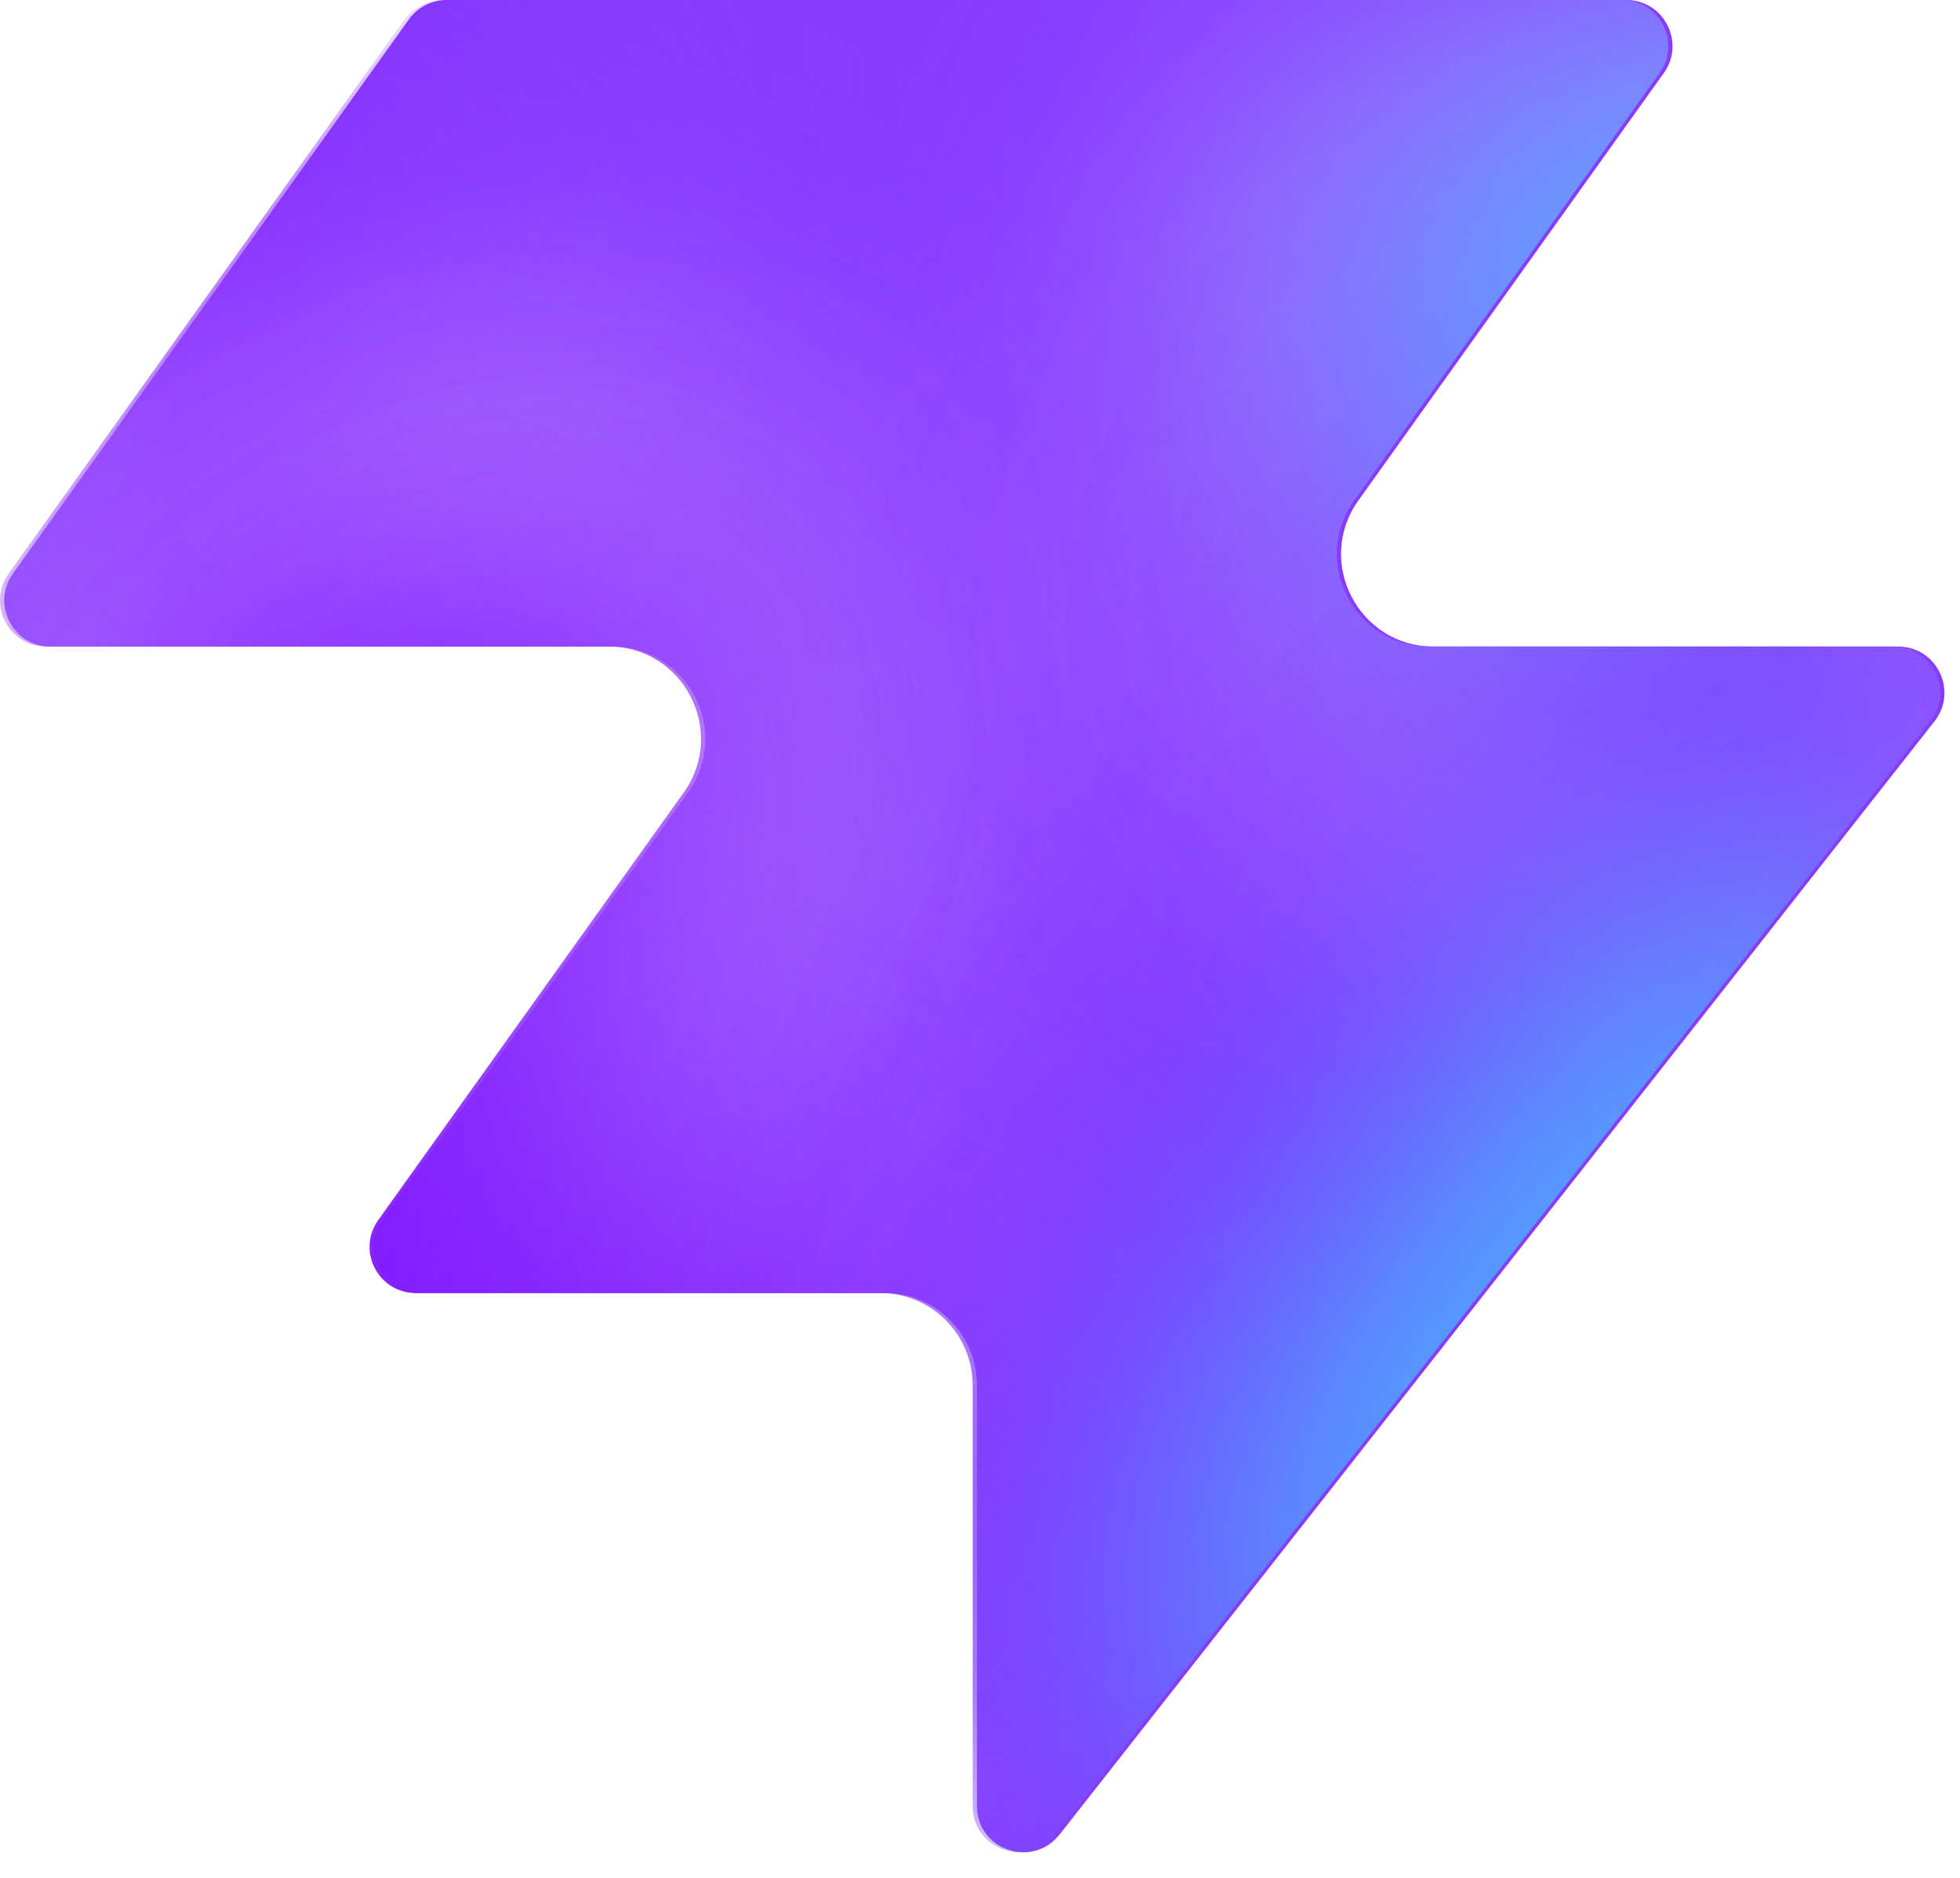
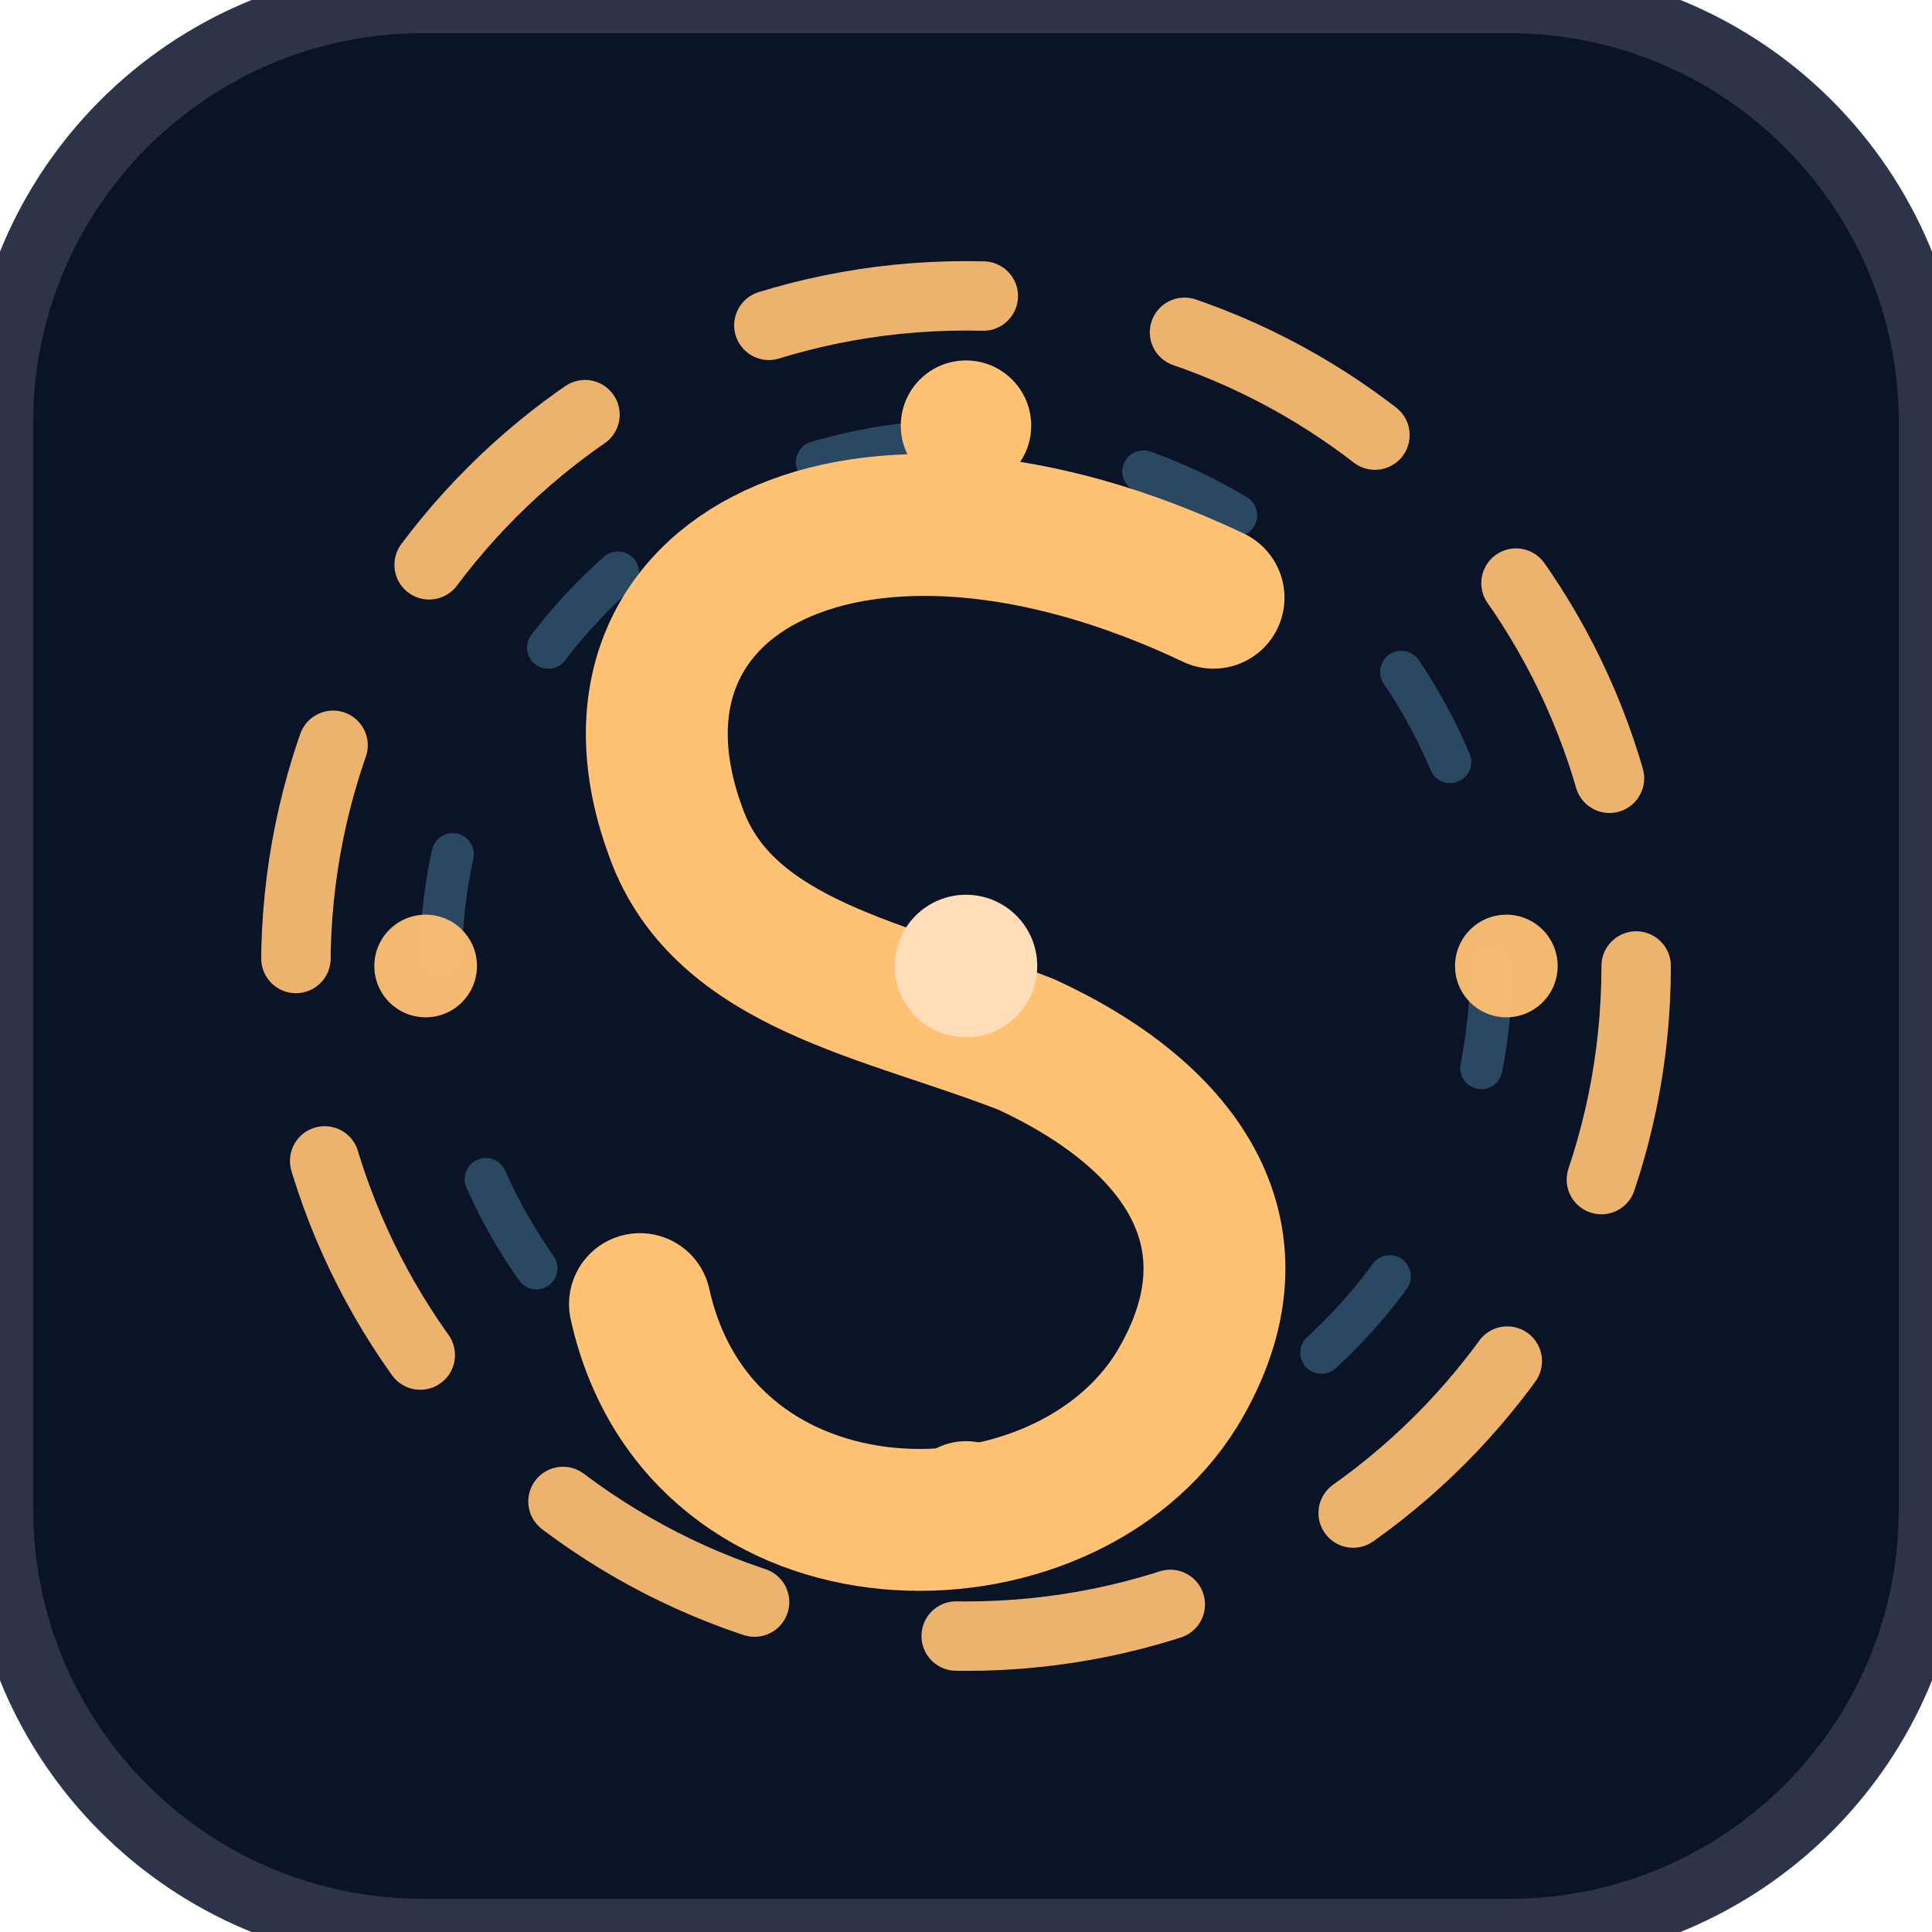
- <svg xmlns="http://www.w3.org/2000/svg" width="48" height="46" fill="none" viewBox="0 0 48 46">
-   <path fill="#863bff" d="M25.946 44.938c-.664.845-2.021.375-2.021-.698V33.937a2.26 2.26 0 0 0-2.262-2.262H10.287c-.92 0-1.456-1.04-.92-1.788l7.48-10.471c1.07-1.497 0-3.578-1.842-3.578H1.237c-.92 0-1.456-1.04-.92-1.788L10.013.474c.214-.297.556-.474.92-.474h28.894c.92 0 1.456 1.04.92 1.788l-7.48 10.471c-1.07 1.498 0 3.579 1.842 3.579h11.377c.943 0 1.473 1.088.89 1.83L25.947 44.94z" style="fill:#863bff;fill:color(display-p3 .525 .23 1);fill-opacity:1" />
-   <mask id="a" width="48" height="46" x="0" y="0" maskUnits="userSpaceOnUse" style="mask-type:alpha">
-     <path fill="#000" d="M25.842 44.938c-.664.844-2.021.375-2.021-.698V33.937a2.26 2.26 0 0 0-2.262-2.262H10.183c-.92 0-1.456-1.04-.92-1.788l7.48-10.471c1.07-1.498 0-3.579-1.842-3.579H1.133c-.92 0-1.456-1.04-.92-1.787L9.91.473c.214-.297.556-.474.92-.474h28.894c.92 0 1.456 1.04.92 1.788l-7.48 10.471c-1.07 1.498 0 3.578 1.842 3.578h11.377c.943 0 1.473 1.088.89 1.832L25.843 44.94z" style="fill:#000;fill-opacity:1" />
-   </mask>
-   <g mask="url(#a)">
-     <g filter="url(#b)">
-       <ellipse cx="5.508" cy="14.704" fill="#ede6ff" rx="5.508" ry="14.704" style="fill:#ede6ff;fill:color(display-p3 .927 .903 1);fill-opacity:1" transform="matrix(.00324 1 1 -.00324 -4.47 31.516)" />
-     </g>
-     <g filter="url(#c)">
-       <ellipse cx="10.399" cy="29.851" fill="#ede6ff" rx="10.399" ry="29.851" style="fill:#ede6ff;fill:color(display-p3 .927 .903 1);fill-opacity:1" transform="matrix(.00324 1 1 -.00324 -39.328 7.883)" />
-     </g>
-     <g filter="url(#d)">
-       <ellipse cx="5.508" cy="30.487" fill="#7e14ff" rx="5.508" ry="30.487" style="fill:#7e14ff;fill:color(display-p3 .492 .077 1);fill-opacity:1" transform="rotate(89.814 -25.913 -14.639)scale(1 -1)" />
-     </g>
-     <g filter="url(#e)">
-       <ellipse cx="5.508" cy="30.599" fill="#7e14ff" rx="5.508" ry="30.599" style="fill:#7e14ff;fill:color(display-p3 .492 .077 1);fill-opacity:1" transform="rotate(89.814 -32.644 -3.334)scale(1 -1)" />
-     </g>
-     <g filter="url(#f)">
-       <ellipse cx="5.508" cy="30.599" fill="#7e14ff" rx="5.508" ry="30.599" style="fill:#7e14ff;fill:color(display-p3 .492 .077 1);fill-opacity:1" transform="matrix(.00324 1 1 -.00324 -34.34 30.47)" />
-     </g>
-     <g filter="url(#g)">
-       <ellipse cx="14.072" cy="22.078" fill="#ede6ff" rx="14.072" ry="22.078" style="fill:#ede6ff;fill:color(display-p3 .927 .903 1);fill-opacity:1" transform="rotate(93.35 24.506 48.493)scale(-1 1)" />
-     </g>
-     <g filter="url(#h)">
-       <ellipse cx="3.47" cy="21.501" fill="#7e14ff" rx="3.47" ry="21.501" style="fill:#7e14ff;fill:color(display-p3 .492 .077 1);fill-opacity:1" transform="rotate(89.009 28.708 47.59)scale(-1 1)" />
-     </g>
-     <g filter="url(#i)">
-       <ellipse cx="3.47" cy="21.501" fill="#7e14ff" rx="3.47" ry="21.501" style="fill:#7e14ff;fill:color(display-p3 .492 .077 1);fill-opacity:1" transform="rotate(89.009 28.708 47.59)scale(-1 1)" />
-     </g>
-     <g filter="url(#j)">
-       <ellipse cx=".387" cy="8.972" fill="#7e14ff" rx="4.407" ry="29.108" style="fill:#7e14ff;fill:color(display-p3 .492 .077 1);fill-opacity:1" transform="rotate(39.51 .387 8.972)" />
-     </g>
-     <g filter="url(#k)">
-       <ellipse cx="47.523" cy="-6.092" fill="#7e14ff" rx="4.407" ry="29.108" style="fill:#7e14ff;fill:color(display-p3 .492 .077 1);fill-opacity:1" transform="rotate(37.892 47.523 -6.092)" />
-     </g>
-     <g filter="url(#l)">
-       <ellipse cx="41.412" cy="6.333" fill="#47bfff" rx="5.971" ry="9.665" style="fill:#47bfff;fill:color(display-p3 .28 .748 1);fill-opacity:1" transform="rotate(37.892 41.412 6.333)" />
-     </g>
-     <g filter="url(#m)">
-       <ellipse cx="-1.879" cy="38.332" fill="#7e14ff" rx="4.407" ry="29.108" style="fill:#7e14ff;fill:color(display-p3 .492 .077 1);fill-opacity:1" transform="rotate(37.892 -1.88 38.332)" />
-     </g>
-     <g filter="url(#n)">
-       <ellipse cx="-1.879" cy="38.332" fill="#7e14ff" rx="4.407" ry="29.108" style="fill:#7e14ff;fill:color(display-p3 .492 .077 1);fill-opacity:1" transform="rotate(37.892 -1.88 38.332)" />
-     </g>
-     <g filter="url(#o)">
-       <ellipse cx="35.651" cy="29.907" fill="#7e14ff" rx="4.407" ry="29.108" style="fill:#7e14ff;fill:color(display-p3 .492 .077 1);fill-opacity:1" transform="rotate(37.892 35.651 29.907)" />
-     </g>
-     <g filter="url(#p)">
-       <ellipse cx="38.418" cy="32.4" fill="#47bfff" rx="5.971" ry="15.297" style="fill:#47bfff;fill:color(display-p3 .28 .748 1);fill-opacity:1" transform="rotate(37.892 38.418 32.4)" />
-     </g>
-   </g>
-   <defs>
-     <filter id="b" width="60.045" height="41.654" x="-19.77" y="16.149" color-interpolation-filters="sRGB" filterUnits="userSpaceOnUse">
-       <feFlood flood-opacity="0" result="BackgroundImageFix" />
-       <feBlend in="SourceGraphic" in2="BackgroundImageFix" result="shape" />
-       <feGaussianBlur result="effect1_foregroundBlur_2002_17158" stdDeviation="7.659" />
-     </filter>
-     <filter id="c" width="90.34" height="51.437" x="-54.613" y="-7.533" color-interpolation-filters="sRGB" filterUnits="userSpaceOnUse">
-       <feFlood flood-opacity="0" result="BackgroundImageFix" />
-       <feBlend in="SourceGraphic" in2="BackgroundImageFix" result="shape" />
-       <feGaussianBlur result="effect1_foregroundBlur_2002_17158" stdDeviation="7.659" />
-     </filter>
-     <filter id="d" width="79.355" height="29.4" x="-49.64" y="2.03" color-interpolation-filters="sRGB" filterUnits="userSpaceOnUse">
-       <feFlood flood-opacity="0" result="BackgroundImageFix" />
-       <feBlend in="SourceGraphic" in2="BackgroundImageFix" result="shape" />
-       <feGaussianBlur result="effect1_foregroundBlur_2002_17158" stdDeviation="4.596" />
-     </filter>
-     <filter id="e" width="79.579" height="29.4" x="-45.045" y="20.029" color-interpolation-filters="sRGB" filterUnits="userSpaceOnUse">
-       <feFlood flood-opacity="0" result="BackgroundImageFix" />
-       <feBlend in="SourceGraphic" in2="BackgroundImageFix" result="shape" />
-       <feGaussianBlur result="effect1_foregroundBlur_2002_17158" stdDeviation="4.596" />
-     </filter>
-     <filter id="f" width="79.579" height="29.4" x="-43.513" y="21.178" color-interpolation-filters="sRGB" filterUnits="userSpaceOnUse">
-       <feFlood flood-opacity="0" result="BackgroundImageFix" />
-       <feBlend in="SourceGraphic" in2="BackgroundImageFix" result="shape" />
-       <feGaussianBlur result="effect1_foregroundBlur_2002_17158" stdDeviation="4.596" />
-     </filter>
-     <filter id="g" width="74.749" height="58.852" x="15.756" y="-17.901" color-interpolation-filters="sRGB" filterUnits="userSpaceOnUse">
-       <feFlood flood-opacity="0" result="BackgroundImageFix" />
-       <feBlend in="SourceGraphic" in2="BackgroundImageFix" result="shape" />
-       <feGaussianBlur result="effect1_foregroundBlur_2002_17158" stdDeviation="7.659" />
-     </filter>
-     <filter id="h" width="61.377" height="25.362" x="23.548" y="2.284" color-interpolation-filters="sRGB" filterUnits="userSpaceOnUse">
-       <feFlood flood-opacity="0" result="BackgroundImageFix" />
-       <feBlend in="SourceGraphic" in2="BackgroundImageFix" result="shape" />
-       <feGaussianBlur result="effect1_foregroundBlur_2002_17158" stdDeviation="4.596" />
-     </filter>
-     <filter id="i" width="61.377" height="25.362" x="23.548" y="2.284" color-interpolation-filters="sRGB" filterUnits="userSpaceOnUse">
-       <feFlood flood-opacity="0" result="BackgroundImageFix" />
-       <feBlend in="SourceGraphic" in2="BackgroundImageFix" result="shape" />
-       <feGaussianBlur result="effect1_foregroundBlur_2002_17158" stdDeviation="4.596" />
-     </filter>
-     <filter id="j" width="56.045" height="63.649" x="-27.636" y="-22.853" color-interpolation-filters="sRGB" filterUnits="userSpaceOnUse">
-       <feFlood flood-opacity="0" result="BackgroundImageFix" />
-       <feBlend in="SourceGraphic" in2="BackgroundImageFix" result="shape" />
-       <feGaussianBlur result="effect1_foregroundBlur_2002_17158" stdDeviation="4.596" />
-     </filter>
-     <filter id="k" width="54.814" height="64.646" x="20.116" y="-38.415" color-interpolation-filters="sRGB" filterUnits="userSpaceOnUse">
-       <feFlood flood-opacity="0" result="BackgroundImageFix" />
-       <feBlend in="SourceGraphic" in2="BackgroundImageFix" result="shape" />
-       <feGaussianBlur result="effect1_foregroundBlur_2002_17158" stdDeviation="4.596" />
-     </filter>
-     <filter id="l" width="33.541" height="35.313" x="24.641" y="-11.323" color-interpolation-filters="sRGB" filterUnits="userSpaceOnUse">
-       <feFlood flood-opacity="0" result="BackgroundImageFix" />
-       <feBlend in="SourceGraphic" in2="BackgroundImageFix" result="shape" />
-       <feGaussianBlur result="effect1_foregroundBlur_2002_17158" stdDeviation="4.596" />
-     </filter>
-     <filter id="m" width="54.814" height="64.646" x="-29.286" y="6.009" color-interpolation-filters="sRGB" filterUnits="userSpaceOnUse">
-       <feFlood flood-opacity="0" result="BackgroundImageFix" />
-       <feBlend in="SourceGraphic" in2="BackgroundImageFix" result="shape" />
-       <feGaussianBlur result="effect1_foregroundBlur_2002_17158" stdDeviation="4.596" />
-     </filter>
-     <filter id="n" width="54.814" height="64.646" x="-29.286" y="6.009" color-interpolation-filters="sRGB" filterUnits="userSpaceOnUse">
-       <feFlood flood-opacity="0" result="BackgroundImageFix" />
-       <feBlend in="SourceGraphic" in2="BackgroundImageFix" result="shape" />
-       <feGaussianBlur result="effect1_foregroundBlur_2002_17158" stdDeviation="4.596" />
-     </filter>
-     <filter id="o" width="54.814" height="64.646" x="8.244" y="-2.416" color-interpolation-filters="sRGB" filterUnits="userSpaceOnUse">
-       <feFlood flood-opacity="0" result="BackgroundImageFix" />
-       <feBlend in="SourceGraphic" in2="BackgroundImageFix" result="shape" />
-       <feGaussianBlur result="effect1_foregroundBlur_2002_17158" stdDeviation="4.596" />
-     </filter>
-     <filter id="p" width="39.409" height="43.623" x="18.713" y="10.588" color-interpolation-filters="sRGB" filterUnits="userSpaceOnUse">
-       <feFlood flood-opacity="0" result="BackgroundImageFix" />
-       <feBlend in="SourceGraphic" in2="BackgroundImageFix" result="shape" />
-       <feGaussianBlur result="effect1_foregroundBlur_2002_17158" stdDeviation="4.596" />
-     </filter>
-   </defs>
+ <svg xmlns="http://www.w3.org/2000/svg" viewBox="0 0 32 32" width="32" height="32">
+   <rect width="32" height="32" rx="7" fill="#0b1326" />
+   <rect width="32" height="32" rx="7" fill="none" stroke="#2d3449" stroke-width="1.1" />
+   <circle cx="16" cy="16" r="11.1" fill="none" stroke="#ffc174" stroke-width="1.15" stroke-dasharray="3.6 3.4" stroke-linecap="round" opacity="0.92" />
+   <circle cx="16" cy="16" r="8.7" fill="none" stroke="#7bd0ff" stroke-width="0.7" stroke-dasharray="1.7 3.8" stroke-linecap="round" opacity="0.28" />
+   <path d="M20.1 9.9 C14.2 7.1 9.6 9.5 11.2 13.8 C12 16 14.7 16.4 17 17.3 C19.6 18.5 21 20.5 19.5 23 C17.6 26.1 11.6 26.1 10.6 21.6" fill="none" stroke="#ffc174" stroke-width="2.35" stroke-linecap="round" stroke-linejoin="round" />
+   <circle cx="16" cy="7.05" r="1.08" fill="#ffc174" />
+   <circle cx="16" cy="24.95" r="1.08" fill="#ffc174" />
+   <circle cx="7.05" cy="16" r="0.85" fill="#ffc174" opacity="0.95" />
+   <circle cx="24.95" cy="16" r="0.85" fill="#ffc174" opacity="0.95" />
+   <circle cx="16" cy="16" r="1.18" fill="#ffddb8" />
</svg>
